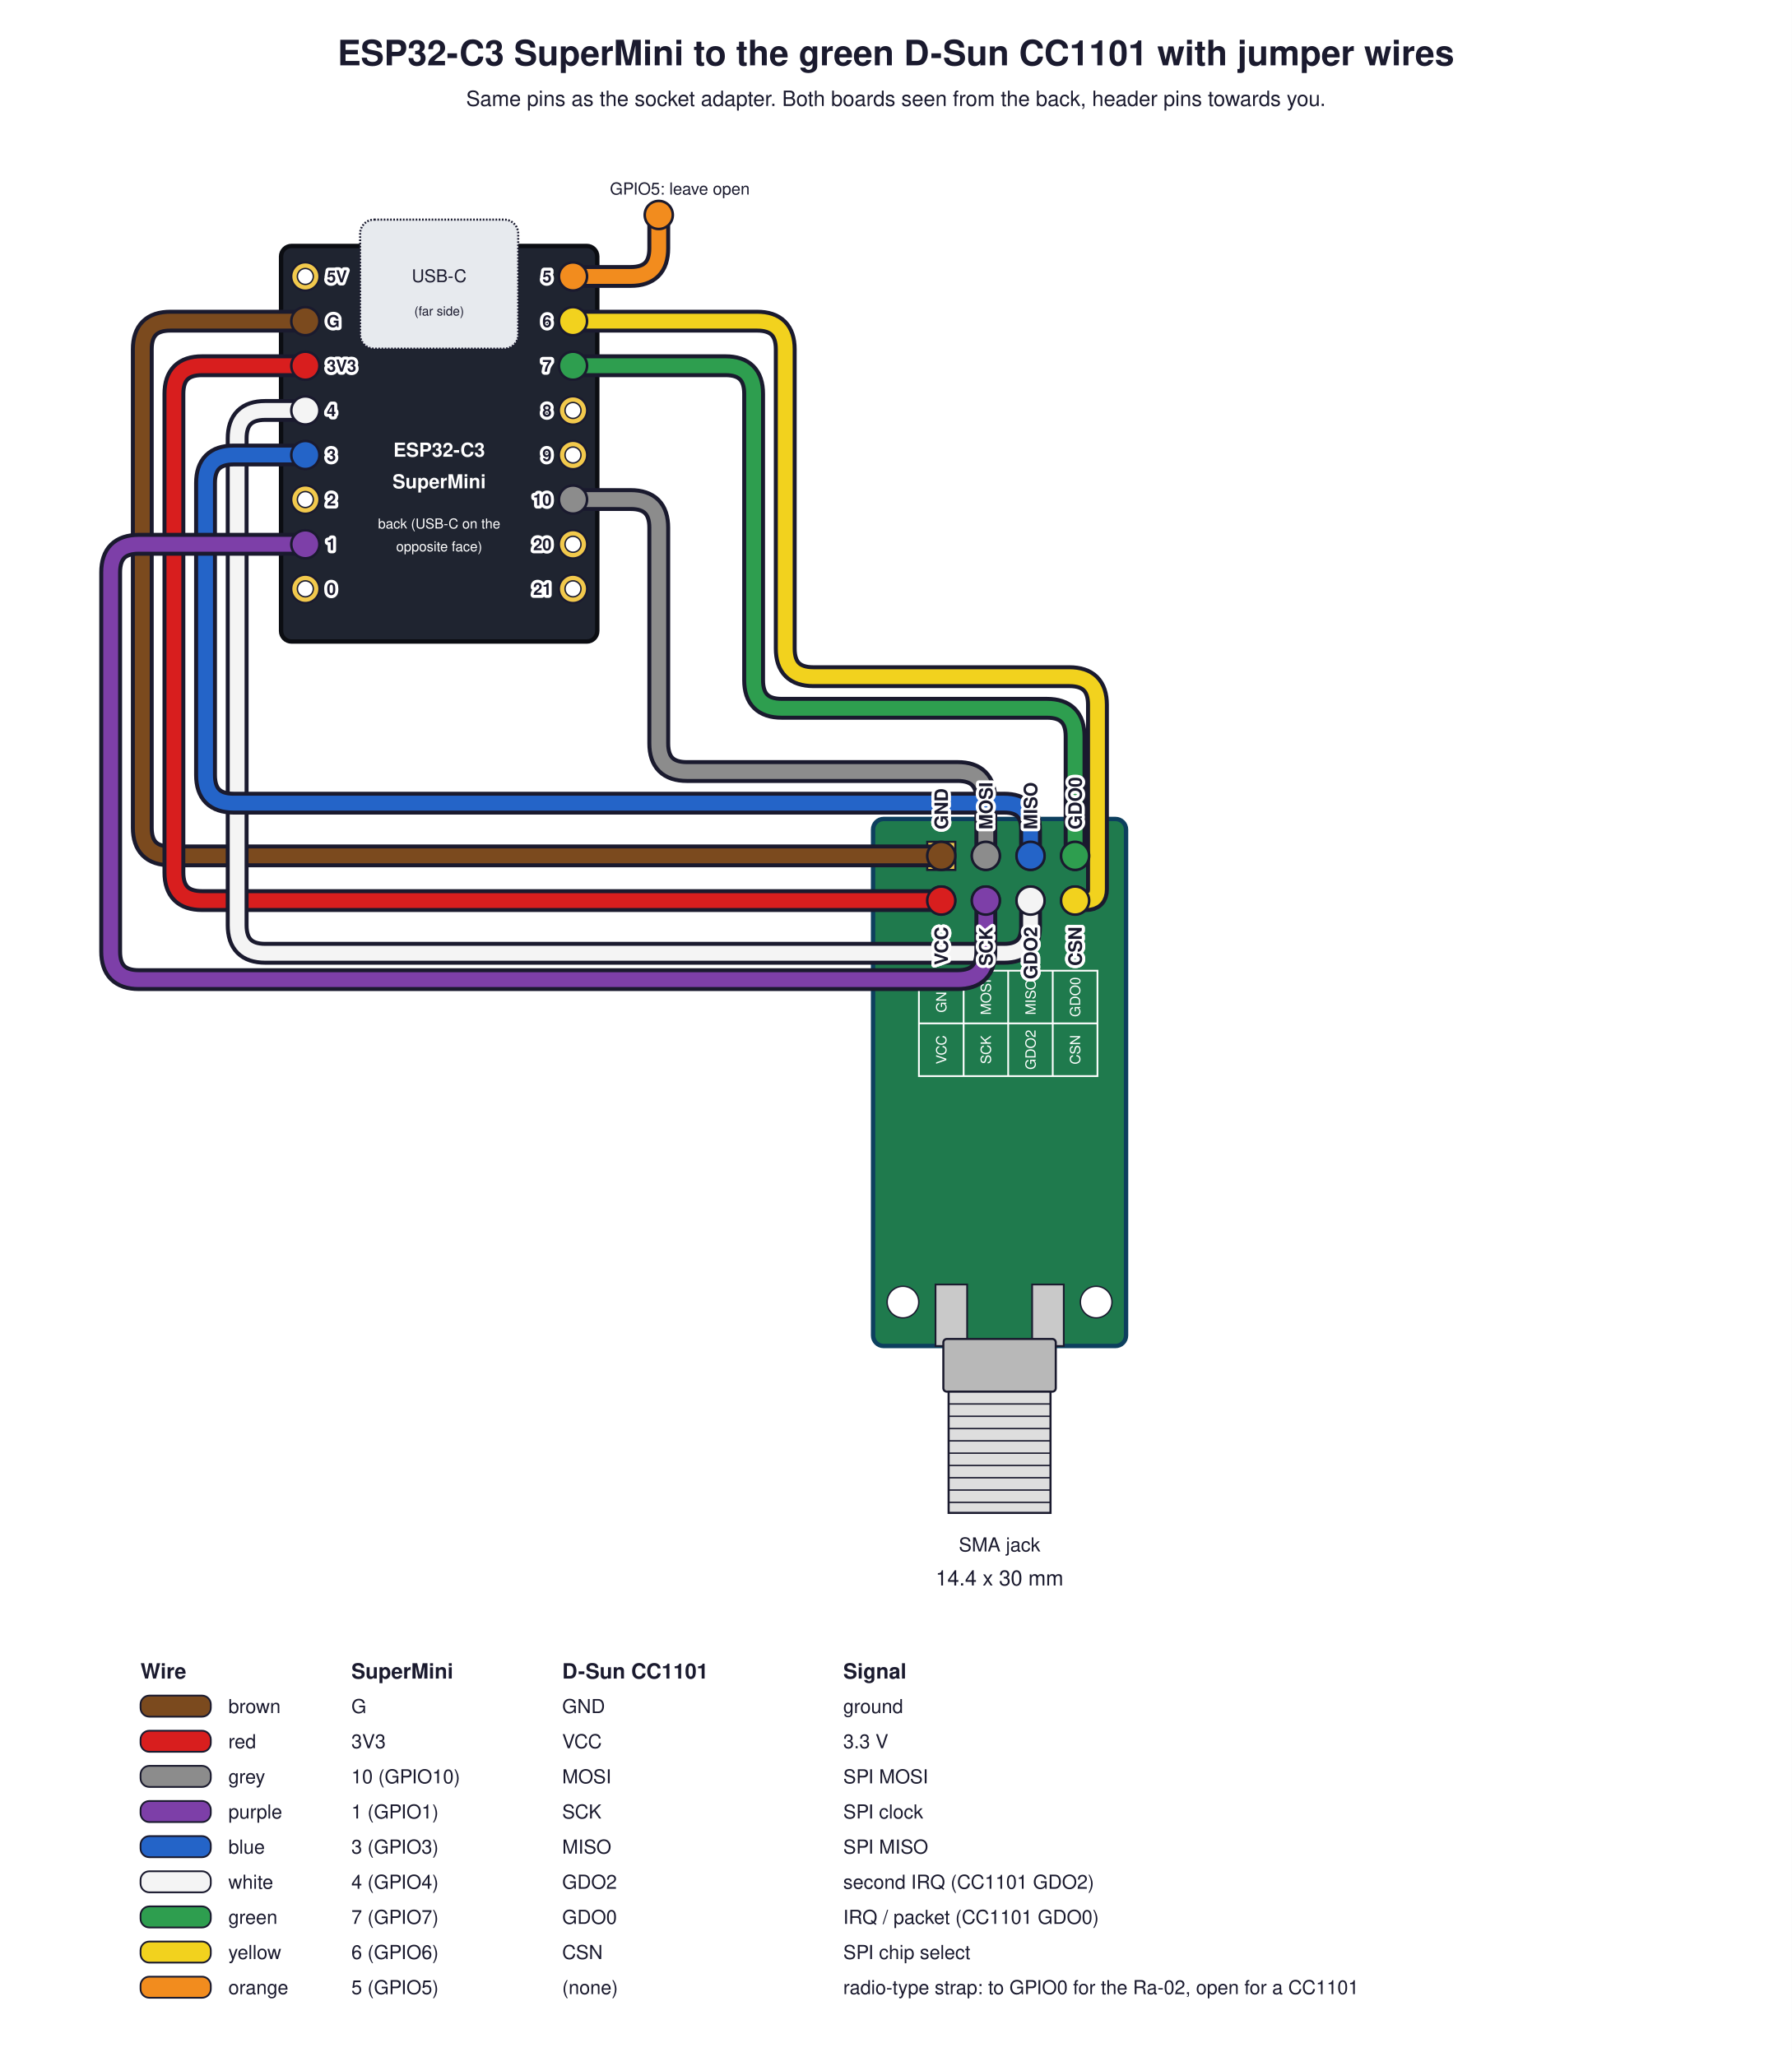
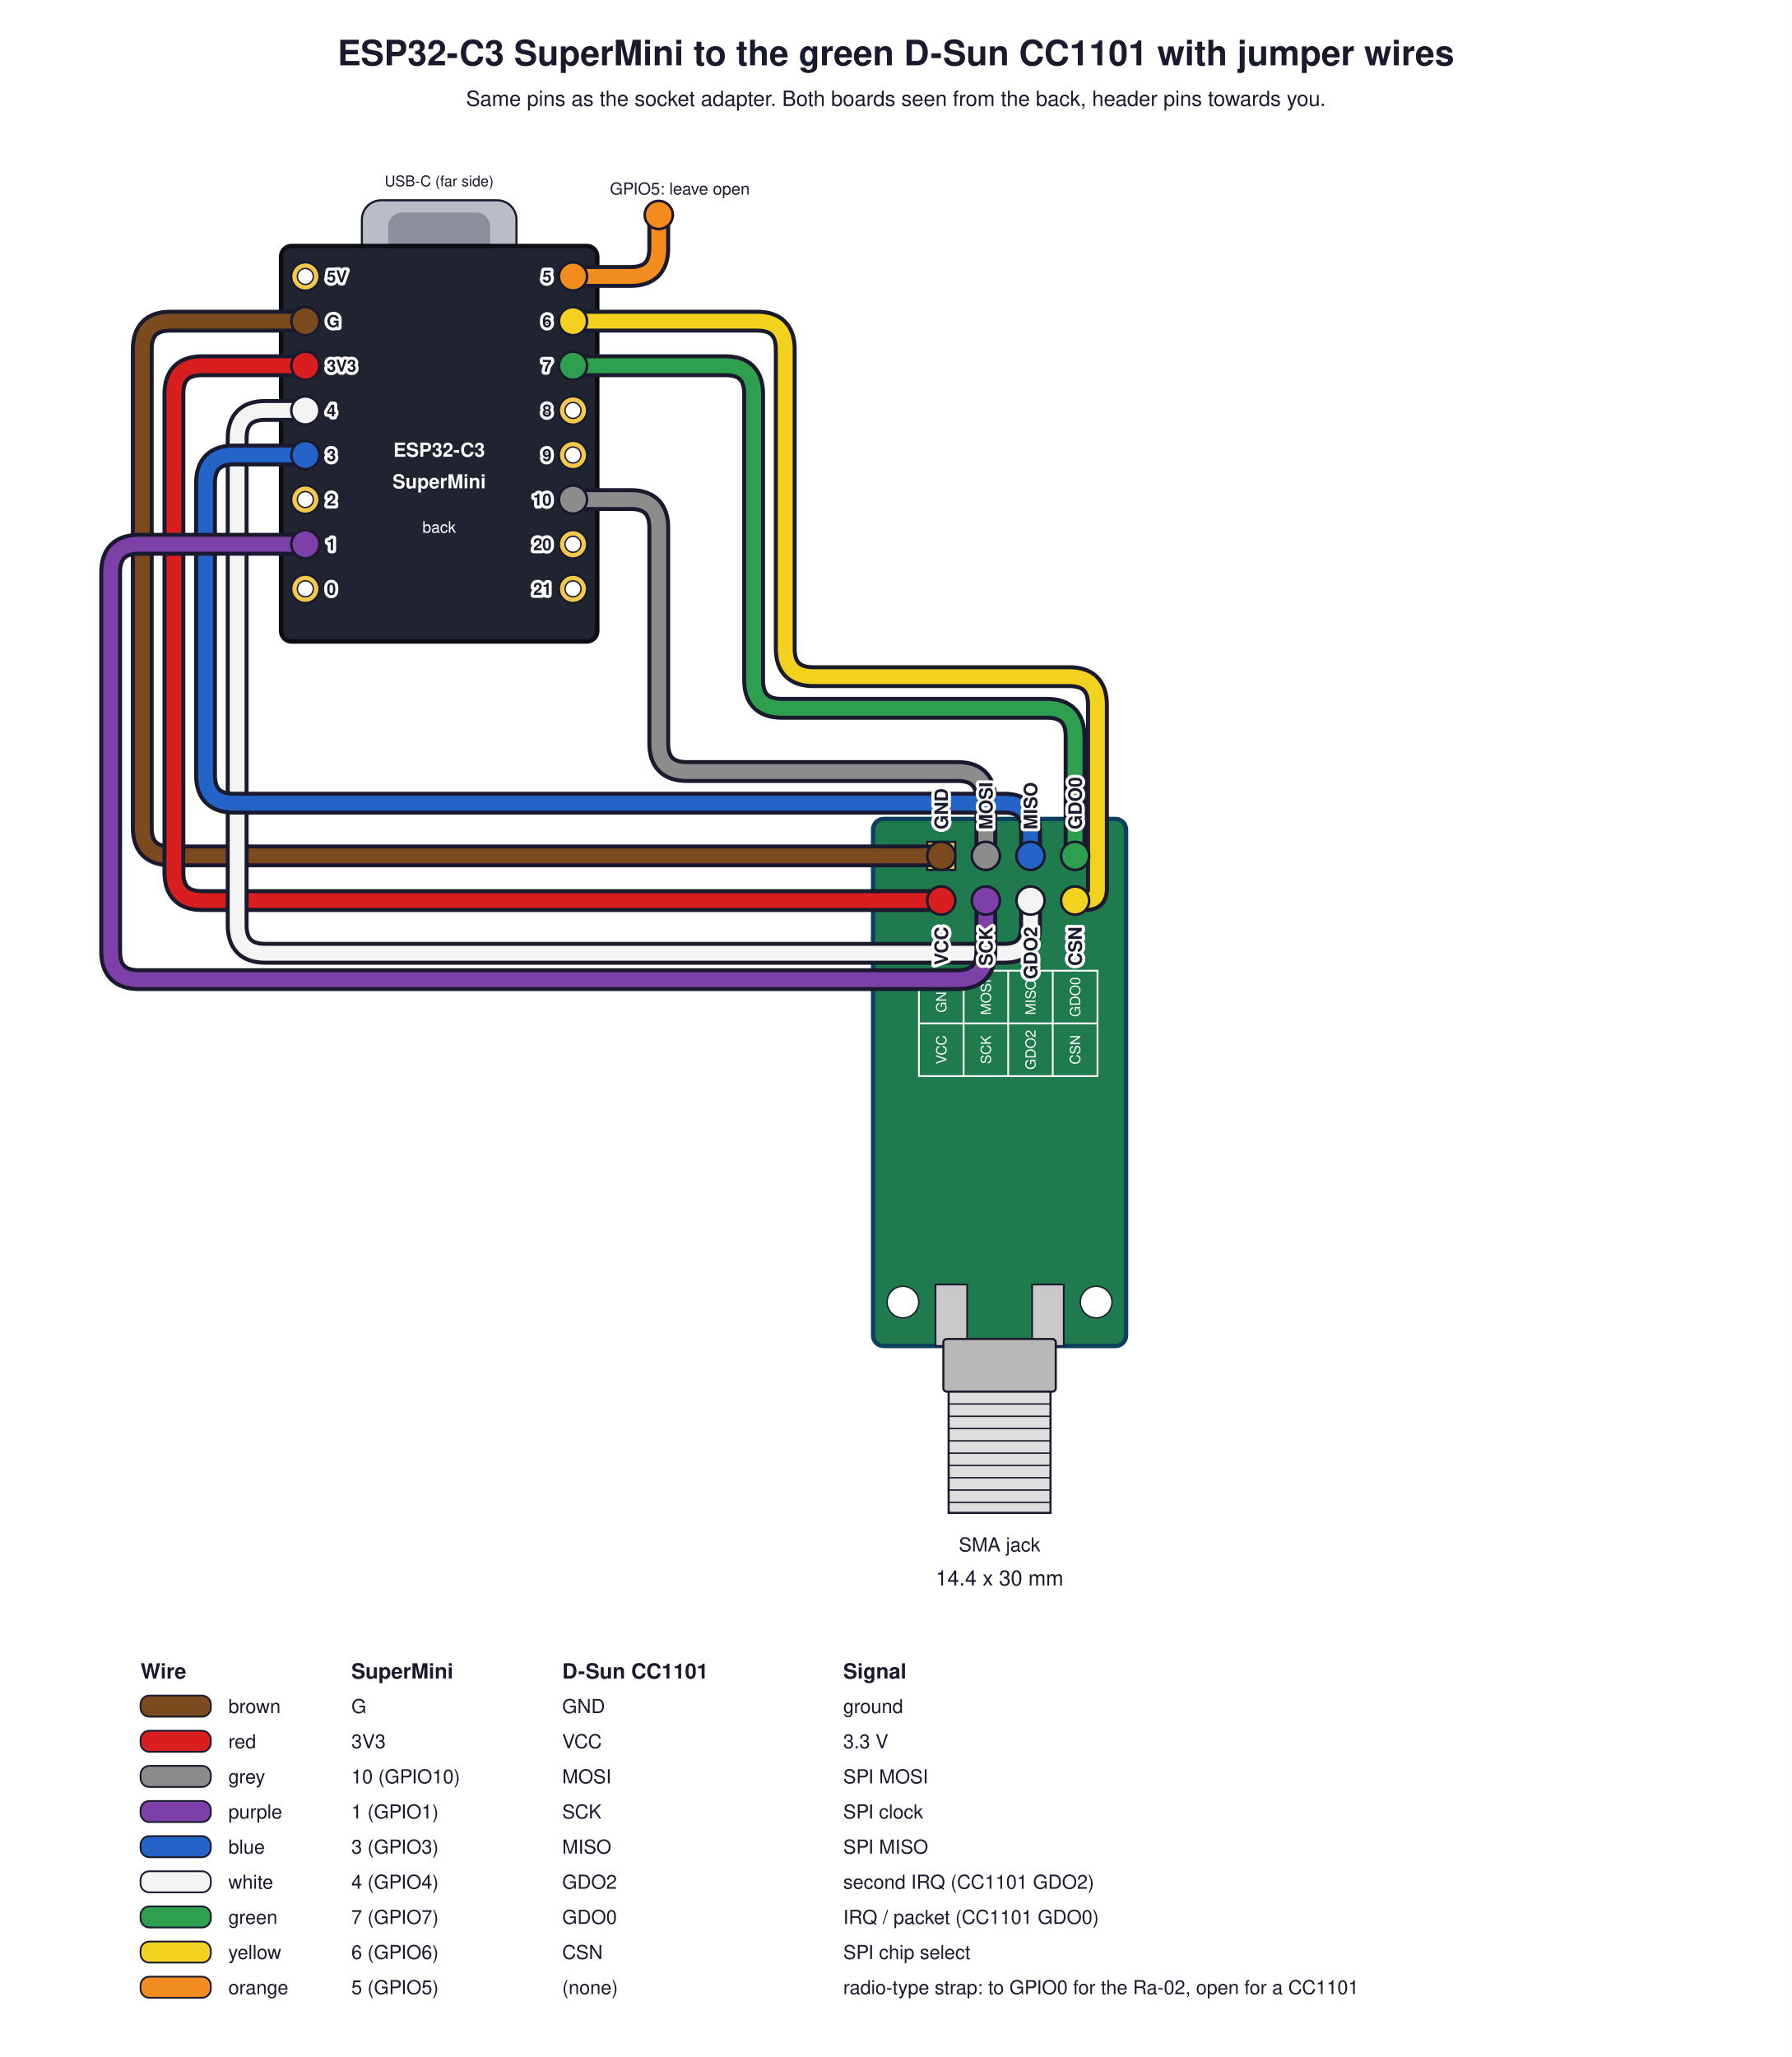
<svg xmlns="http://www.w3.org/2000/svg" width="1122" height="1288" viewBox="0 0 1122 1288">
  <rect width="100%" height="100%" fill="#ffffff" />
  <text x="561.0" y="33.0" font-size="22.0" font-family="Helvetica, Arial, sans-serif" font-weight="bold" fill="#1a1a2e" text-anchor="middle" dy="0.36em">ESP32-C3 SuperMini to the green D-Sun CC1101 with jumper wires</text>
  <text x="561.0" y="61.6" font-size="13.2" font-family="Helvetica, Arial, sans-serif" fill="#1a1a2e" text-anchor="middle" dy="0.36em">Same pins as the socket adapter. Both boards seen from the back, header pins towards you.</text>
  <g transform="translate(546.7 512.8)">
    <text x="79.2" y="0.0" font-size="0.0" font-family="Helvetica, Arial, sans-serif" font-weight="bold" fill="#1a1a2e" text-anchor="middle" />
    <rect x="0.0" y="0.0" width="158.4" height="330.0" rx="6.6" fill="#1f7a4d" stroke="#0d3f5e" stroke-width="2.75" />
    <text x="79.2" y="475.2" font-size="13.2" font-family="Helvetica, Arial, sans-serif" font-weight="normal" fill="#1a1a2e" text-anchor="middle" dy="0.36em">14.4 x 30 mm</text>
    <rect x="33.9" y="14.3" width="17.6" height="17.6" rx="0.0" fill="#f2c94c" stroke="#1a1a2e" stroke-width="1.32" />
    <circle cx="42.7" cy="23.1" r="5.0" fill="#ffffff" stroke="#1a1a2e" stroke-width="0.88" />
    <text x="42.7" y="23.1" font-size="8.2" font-family="Helvetica, Arial, sans-serif" font-weight="bold" fill="#1a1a2e" text-anchor="middle" dy="0.36em">1</text>
    <text x="42.7" y="6.6" font-size="11.6" font-family="Helvetica, Arial, sans-serif" font-weight="bold" fill="#1a1a2e" text-anchor="start" dy="0.36em" transform="rotate(-90 42.7 6.6)" stroke="#ffffff" stroke-width="3.8" paint-order="stroke" stroke-linejoin="round">GND</text>
    <circle cx="42.7" cy="51.0" r="8.8" fill="#f2c94c" stroke="#1a1a2e" stroke-width="1.32" />
    <circle cx="42.7" cy="51.0" r="5.0" fill="#ffffff" stroke="#1a1a2e" stroke-width="0.88" />
    <text x="42.7" y="51.0" font-size="8.2" font-family="Helvetica, Arial, sans-serif" font-weight="bold" fill="#1a1a2e" text-anchor="middle" dy="0.36em">2</text>
    <text x="42.7" y="67.5" font-size="11.6" font-family="Helvetica, Arial, sans-serif" font-weight="bold" fill="#1a1a2e" text-anchor="end" dy="0.36em" transform="rotate(-90 42.7 67.5)" stroke="#ffffff" stroke-width="3.8" paint-order="stroke" stroke-linejoin="round">VCC</text>
    <circle cx="70.6" cy="23.1" r="8.8" fill="#f2c94c" stroke="#1a1a2e" stroke-width="1.32" />
    <circle cx="70.6" cy="23.1" r="5.0" fill="#ffffff" stroke="#1a1a2e" stroke-width="0.88" />
    <text x="70.6" y="23.1" font-size="8.2" font-family="Helvetica, Arial, sans-serif" font-weight="bold" fill="#1a1a2e" text-anchor="middle" dy="0.36em">3</text>
    <text x="70.6" y="6.6" font-size="11.6" font-family="Helvetica, Arial, sans-serif" font-weight="bold" fill="#1a1a2e" text-anchor="start" dy="0.36em" transform="rotate(-90 70.6 6.6)" stroke="#ffffff" stroke-width="3.8" paint-order="stroke" stroke-linejoin="round">MOSI</text>
    <circle cx="70.6" cy="51.0" r="8.8" fill="#f2c94c" stroke="#1a1a2e" stroke-width="1.32" />
    <circle cx="70.6" cy="51.0" r="5.0" fill="#ffffff" stroke="#1a1a2e" stroke-width="0.88" />
    <text x="70.6" y="51.0" font-size="8.2" font-family="Helvetica, Arial, sans-serif" font-weight="bold" fill="#1a1a2e" text-anchor="middle" dy="0.36em">4</text>
    <text x="70.6" y="67.5" font-size="11.6" font-family="Helvetica, Arial, sans-serif" font-weight="bold" fill="#1a1a2e" text-anchor="end" dy="0.36em" transform="rotate(-90 70.6 67.5)" stroke="#ffffff" stroke-width="3.8" paint-order="stroke" stroke-linejoin="round">SCK</text>
    <circle cx="98.6" cy="23.1" r="8.8" fill="#f2c94c" stroke="#1a1a2e" stroke-width="1.32" />
    <circle cx="98.6" cy="23.1" r="5.0" fill="#ffffff" stroke="#1a1a2e" stroke-width="0.88" />
    <text x="98.6" y="23.1" font-size="8.2" font-family="Helvetica, Arial, sans-serif" font-weight="bold" fill="#1a1a2e" text-anchor="middle" dy="0.36em">5</text>
    <text x="98.6" y="6.6" font-size="11.6" font-family="Helvetica, Arial, sans-serif" font-weight="bold" fill="#1a1a2e" text-anchor="start" dy="0.36em" transform="rotate(-90 98.6 6.6)" stroke="#ffffff" stroke-width="3.8" paint-order="stroke" stroke-linejoin="round">MISO</text>
    <circle cx="98.6" cy="51.0" r="8.8" fill="#f2c94c" stroke="#1a1a2e" stroke-width="1.32" />
    <circle cx="98.6" cy="51.0" r="5.0" fill="#ffffff" stroke="#1a1a2e" stroke-width="0.88" />
    <text x="98.6" y="51.0" font-size="8.2" font-family="Helvetica, Arial, sans-serif" font-weight="bold" fill="#1a1a2e" text-anchor="middle" dy="0.36em">6</text>
    <text x="98.6" y="67.5" font-size="11.6" font-family="Helvetica, Arial, sans-serif" font-weight="bold" fill="#1a1a2e" text-anchor="end" dy="0.36em" transform="rotate(-90 98.6 67.5)" stroke="#ffffff" stroke-width="3.8" paint-order="stroke" stroke-linejoin="round">GDO2</text>
    <circle cx="126.5" cy="23.1" r="8.8" fill="#f2c94c" stroke="#1a1a2e" stroke-width="1.32" />
    <circle cx="126.5" cy="23.1" r="5.0" fill="#ffffff" stroke="#1a1a2e" stroke-width="0.88" />
    <text x="126.5" y="23.1" font-size="8.2" font-family="Helvetica, Arial, sans-serif" font-weight="bold" fill="#1a1a2e" text-anchor="middle" dy="0.36em">7</text>
    <text x="126.5" y="6.6" font-size="11.6" font-family="Helvetica, Arial, sans-serif" font-weight="bold" fill="#1a1a2e" text-anchor="start" dy="0.36em" transform="rotate(-90 126.5 6.6)" stroke="#ffffff" stroke-width="3.8" paint-order="stroke" stroke-linejoin="round">GDO0</text>
    <circle cx="126.5" cy="51.0" r="8.8" fill="#f2c94c" stroke="#1a1a2e" stroke-width="1.32" />
    <circle cx="126.5" cy="51.0" r="5.0" fill="#ffffff" stroke="#1a1a2e" stroke-width="0.88" />
    <text x="126.5" y="51.0" font-size="8.2" font-family="Helvetica, Arial, sans-serif" font-weight="bold" fill="#1a1a2e" text-anchor="middle" dy="0.36em">8</text>
    <text x="126.5" y="67.5" font-size="11.6" font-family="Helvetica, Arial, sans-serif" font-weight="bold" fill="#1a1a2e" text-anchor="end" dy="0.36em" transform="rotate(-90 126.5 67.5)" stroke="#ffffff" stroke-width="3.8" paint-order="stroke" stroke-linejoin="round">CSN</text>
    <circle cx="139.7" cy="302.5" r="9.9" fill="#ffffff" stroke="#1a1a2e" stroke-width="0.88" />
    <circle cx="18.7" cy="302.5" r="9.9" fill="#ffffff" stroke="#1a1a2e" stroke-width="0.88" />
    <rect x="28.7" y="95.0" width="111.8" height="66.0" rx="0.0" fill="none" stroke="#ffffff" stroke-width="1.10" />
    <line x1="140.5" y1="128.0" x2="28.7" y2="128.0" stroke="#ffffff" stroke-width="1.10" />
    <line x1="56.7" y1="95.0" x2="56.7" y2="161.0" stroke="#ffffff" stroke-width="1.10" />
    <line x1="84.6" y1="95.0" x2="84.6" y2="161.0" stroke="#ffffff" stroke-width="1.10" />
    <line x1="112.5" y1="95.0" x2="112.5" y2="161.0" stroke="#ffffff" stroke-width="1.10" />
    <text x="42.7" y="111.5" font-size="8.8" font-family="Helvetica, Arial, sans-serif" font-weight="normal" fill="#ffffff" text-anchor="middle" dy="0.36em" transform="rotate(-90 42.7 111.5)">GND</text>
    <text x="42.7" y="144.5" font-size="8.8" font-family="Helvetica, Arial, sans-serif" font-weight="normal" fill="#ffffff" text-anchor="middle" dy="0.36em" transform="rotate(-90 42.7 144.5)">VCC</text>
    <text x="70.6" y="111.5" font-size="8.8" font-family="Helvetica, Arial, sans-serif" font-weight="normal" fill="#ffffff" text-anchor="middle" dy="0.36em" transform="rotate(-90 70.6 111.5)">MOSI</text>
    <text x="70.6" y="144.5" font-size="8.8" font-family="Helvetica, Arial, sans-serif" font-weight="normal" fill="#ffffff" text-anchor="middle" dy="0.36em" transform="rotate(-90 70.6 144.5)">SCK</text>
    <text x="98.6" y="111.5" font-size="8.8" font-family="Helvetica, Arial, sans-serif" font-weight="normal" fill="#ffffff" text-anchor="middle" dy="0.36em" transform="rotate(-90 98.6 111.5)">MISO</text>
    <text x="98.6" y="144.5" font-size="8.8" font-family="Helvetica, Arial, sans-serif" font-weight="normal" fill="#ffffff" text-anchor="middle" dy="0.36em" transform="rotate(-90 98.6 144.5)">GDO2</text>
    <text x="126.5" y="111.5" font-size="8.8" font-family="Helvetica, Arial, sans-serif" font-weight="normal" fill="#ffffff" text-anchor="middle" dy="0.36em" transform="rotate(-90 126.5 111.5)">GDO0</text>
    <text x="126.5" y="144.5" font-size="8.8" font-family="Helvetica, Arial, sans-serif" font-weight="normal" fill="#ffffff" text-anchor="middle" dy="0.36em" transform="rotate(-90 126.5 144.5)">CSN</text>
    <rect x="99.6" y="291.5" width="19.8" height="38.5" rx="0.0" fill="#c9c9c9" stroke="#1a1a2e" stroke-width="1.10" />
    <rect x="39.1" y="291.5" width="19.8" height="38.5" rx="0.0" fill="#c9c9c9" stroke="#1a1a2e" stroke-width="1.10" />
    <rect x="44.0" y="325.6" width="70.4" height="33.0" rx="2.2" fill="#b8b8b8" stroke="#1a1a2e" stroke-width="1.32" />
    <rect x="47.3" y="358.6" width="63.8" height="75.9" rx="0.0" fill="#dedede" stroke="#1a1a2e" stroke-width="1.32" />
    <line x1="111.1" y1="366.3" x2="47.3" y2="366.3" stroke="#1a1a2e" stroke-width="0.88" />
    <line x1="111.1" y1="374.0" x2="47.3" y2="374.0" stroke="#1a1a2e" stroke-width="0.88" />
    <line x1="111.1" y1="381.7" x2="47.3" y2="381.7" stroke="#1a1a2e" stroke-width="0.88" />
    <line x1="111.1" y1="389.4" x2="47.3" y2="389.4" stroke="#1a1a2e" stroke-width="0.88" />
    <line x1="111.1" y1="397.1" x2="47.3" y2="397.1" stroke="#1a1a2e" stroke-width="0.88" />
    <line x1="111.1" y1="404.8" x2="47.3" y2="404.8" stroke="#1a1a2e" stroke-width="0.88" />
    <line x1="111.1" y1="412.5" x2="47.3" y2="412.5" stroke="#1a1a2e" stroke-width="0.88" />
    <line x1="111.1" y1="420.2" x2="47.3" y2="420.2" stroke="#1a1a2e" stroke-width="0.88" />
    <line x1="111.1" y1="427.9" x2="47.3" y2="427.9" stroke="#1a1a2e" stroke-width="0.88" />
    <text x="79.2" y="454.3" font-size="12.1" font-family="Helvetica, Arial, sans-serif" font-weight="normal" fill="#1a1a2e" text-anchor="middle" dy="0.36em">SMA jack</text>
  </g>
  <g transform="translate(176.0 154.0)">
    <text x="99.0" y="0.0" font-size="0.0" font-family="Helvetica, Arial, sans-serif" font-weight="bold" fill="#1a1a2e" text-anchor="middle" />
+     <rect x="50.6" y="-28.6" width="96.8" height="57.2" rx="12.1" fill="#b9bdc5" stroke="#1a1a2e" stroke-width="1.32" />
+     <rect x="67.1" y="-20.9" width="63.8" height="49.5" rx="8.8" fill="#8b909a" stroke="none" stroke-width="0.00" />
    <rect x="0.0" y="0.0" width="198.0" height="247.7" rx="6.6" fill="#1f2430" stroke="#0b0d12" stroke-width="2.75" />
-     <rect x="49.5" y="-16.5" width="99.0" height="80.8" rx="8.8" fill="#e7eaee" stroke="#1a1a2e" stroke-width="1.32" stroke-dasharray="1 1" />
-     <text x="99.0" y="18.7" font-size="11.0" font-family="Helvetica, Arial, sans-serif" font-weight="normal" fill="#1a1a2e" text-anchor="middle" dy="0.36em">USB-C</text>
-     <text x="99.0" y="40.7" font-size="7.9" font-family="Helvetica, Arial, sans-serif" font-weight="normal" fill="#1a1a2e" text-anchor="middle" dy="0.36em">(far side)</text>
+     <text x="99.0" y="-40.7" font-size="9.3" font-family="Helvetica, Arial, sans-serif" font-weight="normal" fill="#1a1a2e" text-anchor="middle" dy="0.36em">USB-C (far side)</text>
    <text x="99.0" y="127.6" font-size="12.1" font-family="Helvetica, Arial, sans-serif" font-weight="bold" fill="#ffffff" text-anchor="middle" dy="0.36em">ESP32-C3</text>
    <text x="99.0" y="147.4" font-size="12.1" font-family="Helvetica, Arial, sans-serif" font-weight="bold" fill="#ffffff" text-anchor="middle" dy="0.36em">SuperMini</text>
-     <text x="99.0" y="173.8" font-size="8.6" font-family="Helvetica, Arial, sans-serif" font-weight="normal" fill="#ffffff" text-anchor="middle" dy="0.36em">back (USB-C on the</text>
-     <text x="99.0" y="188.1" font-size="8.6" font-family="Helvetica, Arial, sans-serif" font-weight="normal" fill="#ffffff" text-anchor="middle" dy="0.36em">opposite face)</text>
+     <text x="99.0" y="176.0" font-size="9.9" font-family="Helvetica, Arial, sans-serif" font-weight="normal" fill="#ffffff" text-anchor="middle" dy="0.36em">back</text>
    <circle cx="182.8" cy="19.1" r="8.8" fill="#f2c94c" stroke="#1a1a2e" stroke-width="1.32" />
    <circle cx="182.8" cy="19.1" r="5.0" fill="#ffffff" stroke="#1a1a2e" stroke-width="0.88" />
    <text x="169.4" y="19.1" font-size="10.4" font-family="Helvetica, Arial, sans-serif" font-weight="bold" fill="#ffffff" text-anchor="end" dy="0.36em">5</text>
    <circle cx="15.2" cy="19.1" r="8.8" fill="#f2c94c" stroke="#1a1a2e" stroke-width="1.32" />
    <circle cx="15.2" cy="19.1" r="5.0" fill="#ffffff" stroke="#1a1a2e" stroke-width="0.88" />
    <text x="28.6" y="19.1" font-size="10.4" font-family="Helvetica, Arial, sans-serif" font-weight="bold" fill="#ffffff" text-anchor="start" dy="0.36em">5V</text>
    <circle cx="182.8" cy="47.1" r="8.8" fill="#f2c94c" stroke="#1a1a2e" stroke-width="1.32" />
    <circle cx="182.8" cy="47.1" r="5.0" fill="#ffffff" stroke="#1a1a2e" stroke-width="0.88" />
    <text x="169.4" y="47.1" font-size="10.4" font-family="Helvetica, Arial, sans-serif" font-weight="bold" fill="#ffffff" text-anchor="end" dy="0.36em">6</text>
    <circle cx="15.2" cy="47.1" r="8.8" fill="#f2c94c" stroke="#1a1a2e" stroke-width="1.32" />
    <circle cx="15.2" cy="47.1" r="5.0" fill="#ffffff" stroke="#1a1a2e" stroke-width="0.88" />
    <text x="28.6" y="47.1" font-size="10.4" font-family="Helvetica, Arial, sans-serif" font-weight="bold" fill="#ffffff" text-anchor="start" dy="0.36em">G</text>
    <circle cx="182.8" cy="75.0" r="8.8" fill="#f2c94c" stroke="#1a1a2e" stroke-width="1.32" />
    <circle cx="182.8" cy="75.0" r="5.0" fill="#ffffff" stroke="#1a1a2e" stroke-width="0.88" />
    <text x="169.4" y="75.0" font-size="10.4" font-family="Helvetica, Arial, sans-serif" font-weight="bold" fill="#ffffff" text-anchor="end" dy="0.36em">7</text>
    <circle cx="15.2" cy="75.0" r="8.8" fill="#f2c94c" stroke="#1a1a2e" stroke-width="1.32" />
    <circle cx="15.2" cy="75.0" r="5.0" fill="#ffffff" stroke="#1a1a2e" stroke-width="0.88" />
    <text x="28.6" y="75.0" font-size="10.4" font-family="Helvetica, Arial, sans-serif" font-weight="bold" fill="#ffffff" text-anchor="start" dy="0.36em">3V3</text>
    <circle cx="182.8" cy="103.0" r="8.8" fill="#f2c94c" stroke="#1a1a2e" stroke-width="1.32" />
    <circle cx="182.8" cy="103.0" r="5.0" fill="#ffffff" stroke="#1a1a2e" stroke-width="0.88" />
    <text x="169.4" y="103.0" font-size="10.4" font-family="Helvetica, Arial, sans-serif" font-weight="bold" fill="#ffffff" text-anchor="end" dy="0.36em">8</text>
    <circle cx="15.2" cy="103.0" r="8.8" fill="#f2c94c" stroke="#1a1a2e" stroke-width="1.32" />
    <circle cx="15.2" cy="103.0" r="5.0" fill="#ffffff" stroke="#1a1a2e" stroke-width="0.88" />
    <text x="28.6" y="103.0" font-size="10.4" font-family="Helvetica, Arial, sans-serif" font-weight="bold" fill="#ffffff" text-anchor="start" dy="0.36em">4</text>
    <circle cx="182.8" cy="130.9" r="8.8" fill="#f2c94c" stroke="#1a1a2e" stroke-width="1.32" />
    <circle cx="182.8" cy="130.9" r="5.0" fill="#ffffff" stroke="#1a1a2e" stroke-width="0.88" />
    <text x="169.4" y="130.9" font-size="10.4" font-family="Helvetica, Arial, sans-serif" font-weight="bold" fill="#ffffff" text-anchor="end" dy="0.36em">9</text>
    <circle cx="15.2" cy="130.9" r="8.8" fill="#f2c94c" stroke="#1a1a2e" stroke-width="1.32" />
    <circle cx="15.2" cy="130.9" r="5.0" fill="#ffffff" stroke="#1a1a2e" stroke-width="0.88" />
    <text x="28.6" y="130.9" font-size="10.4" font-family="Helvetica, Arial, sans-serif" font-weight="bold" fill="#ffffff" text-anchor="start" dy="0.36em">3</text>
    <circle cx="182.8" cy="158.8" r="8.8" fill="#f2c94c" stroke="#1a1a2e" stroke-width="1.32" />
    <circle cx="182.8" cy="158.8" r="5.0" fill="#ffffff" stroke="#1a1a2e" stroke-width="0.88" />
    <text x="169.4" y="158.8" font-size="10.4" font-family="Helvetica, Arial, sans-serif" font-weight="bold" fill="#ffffff" text-anchor="end" dy="0.36em">10</text>
    <circle cx="15.2" cy="158.8" r="8.8" fill="#f2c94c" stroke="#1a1a2e" stroke-width="1.32" />
    <circle cx="15.2" cy="158.8" r="5.0" fill="#ffffff" stroke="#1a1a2e" stroke-width="0.88" />
    <text x="28.6" y="158.8" font-size="10.4" font-family="Helvetica, Arial, sans-serif" font-weight="bold" fill="#ffffff" text-anchor="start" dy="0.36em">2</text>
    <circle cx="182.8" cy="186.8" r="8.8" fill="#f2c94c" stroke="#1a1a2e" stroke-width="1.32" />
    <circle cx="182.8" cy="186.8" r="5.0" fill="#ffffff" stroke="#1a1a2e" stroke-width="0.88" />
    <text x="169.4" y="186.8" font-size="10.4" font-family="Helvetica, Arial, sans-serif" font-weight="bold" fill="#ffffff" text-anchor="end" dy="0.36em">20</text>
    <circle cx="15.2" cy="186.8" r="8.8" fill="#f2c94c" stroke="#1a1a2e" stroke-width="1.32" />
    <circle cx="15.2" cy="186.8" r="5.0" fill="#ffffff" stroke="#1a1a2e" stroke-width="0.88" />
    <text x="28.6" y="186.8" font-size="10.4" font-family="Helvetica, Arial, sans-serif" font-weight="bold" fill="#ffffff" text-anchor="start" dy="0.36em">1</text>
    <circle cx="182.8" cy="214.7" r="8.8" fill="#f2c94c" stroke="#1a1a2e" stroke-width="1.32" />
    <circle cx="182.8" cy="214.7" r="5.0" fill="#ffffff" stroke="#1a1a2e" stroke-width="0.88" />
    <text x="169.4" y="214.7" font-size="10.4" font-family="Helvetica, Arial, sans-serif" font-weight="bold" fill="#ffffff" text-anchor="end" dy="0.36em">21</text>
    <circle cx="15.2" cy="214.7" r="8.8" fill="#f2c94c" stroke="#1a1a2e" stroke-width="1.32" />
    <circle cx="15.2" cy="214.7" r="5.0" fill="#ffffff" stroke="#1a1a2e" stroke-width="0.88" />
    <text x="28.6" y="214.7" font-size="10.4" font-family="Helvetica, Arial, sans-serif" font-weight="bold" fill="#ffffff" text-anchor="start" dy="0.36em">0</text>
  </g>
  <path d="M 358.8 201.1 L 474.1 201.1 Q 491.7 201.1 491.7 218.7 L 491.7 406.1 Q 491.7 423.7 509.3 423.7 L 669.6 423.7 Q 687.2 423.7 687.2 441.3 L 687.2 556.9 Q 687.2 563.9 680.2 563.9 L 673.2 563.9" fill="none" stroke="#1a1a2e" stroke-width="14.3" stroke-linecap="round" />
  <path d="M 358.8 201.1 L 474.1 201.1 Q 491.7 201.1 491.7 218.7 L 491.7 406.1 Q 491.7 423.7 509.3 423.7 L 669.6 423.7 Q 687.2 423.7 687.2 441.3 L 687.2 556.9 Q 687.2 563.9 680.2 563.9 L 673.2 563.9" fill="none" stroke="#f2d21e" stroke-width="9.3" stroke-linecap="round" />
  <circle cx="358.8" cy="201.1" r="8.8" fill="#f2d21e" stroke="#1a1a2e" stroke-width="1.6" />
  <circle cx="673.2" cy="563.9" r="8.8" fill="#f2d21e" stroke="#1a1a2e" stroke-width="1.6" />
  <path d="M 358.8 229.0 L 454.3 229.0 Q 471.9 229.0 471.9 246.6 L 471.9 425.9 Q 471.9 443.5 489.5 443.5 L 655.6 443.5 Q 673.2 443.5 673.2 461.1 L 673.2 535.9" fill="none" stroke="#1a1a2e" stroke-width="14.3" stroke-linecap="round" />
  <path d="M 358.8 229.0 L 454.3 229.0 Q 471.9 229.0 471.9 246.6 L 471.9 425.9 Q 471.9 443.5 489.5 443.5 L 655.6 443.5 Q 673.2 443.5 673.2 461.1 L 673.2 535.9" fill="none" stroke="#2e9e4f" stroke-width="9.3" stroke-linecap="round" />
  <circle cx="358.8" cy="229.0" r="8.8" fill="#2e9e4f" stroke="#1a1a2e" stroke-width="1.6" />
  <circle cx="673.2" cy="535.9" r="8.8" fill="#2e9e4f" stroke="#1a1a2e" stroke-width="1.6" />
  <path d="M 358.8 312.8 L 394.9 312.8 Q 412.5 312.8 412.5 330.4 L 412.5 465.5 Q 412.5 483.1 430.1 483.1 L 599.7 483.1 Q 617.3 483.1 617.3 500.7 L 617.3 535.9" fill="none" stroke="#1a1a2e" stroke-width="14.3" stroke-linecap="round" />
  <path d="M 358.8 312.8 L 394.9 312.8 Q 412.5 312.8 412.5 330.4 L 412.5 465.5 Q 412.5 483.1 430.1 483.1 L 599.7 483.1 Q 617.3 483.1 617.3 500.7 L 617.3 535.9" fill="none" stroke="#8c8c8c" stroke-width="9.3" stroke-linecap="round" />
  <circle cx="358.8" cy="312.8" r="8.8" fill="#8c8c8c" stroke="#1a1a2e" stroke-width="1.6" />
  <circle cx="617.3" cy="535.9" r="8.8" fill="#8c8c8c" stroke="#1a1a2e" stroke-width="1.6" />
  <path d="M 191.2 201.1 L 106.7 201.1 Q 89.1 201.1 89.1 218.7 L 89.1 518.3 Q 89.1 535.9 106.7 535.9 L 589.4 535.9" fill="none" stroke="#1a1a2e" stroke-width="14.3" stroke-linecap="round" />
  <path d="M 191.2 201.1 L 106.7 201.1 Q 89.1 201.1 89.1 218.7 L 89.1 518.3 Q 89.1 535.9 106.7 535.9 L 589.4 535.9" fill="none" stroke="#7b4a1e" stroke-width="9.3" stroke-linecap="round" />
  <circle cx="191.2" cy="201.1" r="8.8" fill="#7b4a1e" stroke="#1a1a2e" stroke-width="1.6" />
  <circle cx="589.4" cy="535.9" r="8.8" fill="#7b4a1e" stroke="#1a1a2e" stroke-width="1.6" />
  <path d="M 191.2 229.0 L 126.5 229.0 Q 108.9 229.0 108.9 246.6 L 108.9 546.3 Q 108.9 563.9 126.5 563.9 L 589.4 563.9" fill="none" stroke="#1a1a2e" stroke-width="14.3" stroke-linecap="round" />
  <path d="M 191.2 229.0 L 126.5 229.0 Q 108.9 229.0 108.9 246.6 L 108.9 546.3 Q 108.9 563.9 126.5 563.9 L 589.4 563.9" fill="none" stroke="#d81e1e" stroke-width="9.3" stroke-linecap="round" />
  <circle cx="191.2" cy="229.0" r="8.8" fill="#d81e1e" stroke="#1a1a2e" stroke-width="1.6" />
  <circle cx="589.4" cy="563.9" r="8.8" fill="#d81e1e" stroke="#1a1a2e" stroke-width="1.6" />
  <path d="M 191.2 257.0 L 166.1 257.0 Q 148.5 257.0 148.5 274.6 L 148.5 579.3 Q 148.5 596.9 166.1 596.9 L 628.8 596.9 Q 645.3 596.9 645.3 580.4 L 645.3 563.9" fill="none" stroke="#1a1a2e" stroke-width="14.3" stroke-linecap="round" />
  <path d="M 191.2 257.0 L 166.1 257.0 Q 148.5 257.0 148.5 274.6 L 148.5 579.3 Q 148.5 596.9 166.1 596.9 L 628.8 596.9 Q 645.3 596.9 645.3 580.4 L 645.3 563.9" fill="none" stroke="#f4f4f4" stroke-width="9.3" stroke-linecap="round" />
  <circle cx="191.2" cy="257.0" r="8.8" fill="#f4f4f4" stroke="#1a1a2e" stroke-width="1.6" />
  <circle cx="645.3" cy="563.9" r="8.8" fill="#f4f4f4" stroke="#1a1a2e" stroke-width="1.6" />
  <path d="M 191.2 284.9 L 146.3 284.9 Q 128.7 284.9 128.7 302.5 L 128.7 485.3 Q 128.7 502.9 146.3 502.9 L 628.8 502.9 Q 645.3 502.9 645.3 519.4 L 645.3 535.9" fill="none" stroke="#1a1a2e" stroke-width="14.3" stroke-linecap="round" />
  <path d="M 191.2 284.9 L 146.3 284.9 Q 128.7 284.9 128.7 302.5 L 128.7 485.3 Q 128.7 502.9 146.3 502.9 L 628.8 502.9 Q 645.3 502.9 645.3 519.4 L 645.3 535.9" fill="none" stroke="#2464c8" stroke-width="9.3" stroke-linecap="round" />
  <circle cx="191.2" cy="284.9" r="8.8" fill="#2464c8" stroke="#1a1a2e" stroke-width="1.6" />
  <circle cx="645.3" cy="535.9" r="8.8" fill="#2464c8" stroke="#1a1a2e" stroke-width="1.6" />
  <path d="M 191.2 340.8 L 86.9 340.8 Q 69.3 340.8 69.3 358.4 L 69.3 595.8 Q 69.3 613.4 86.9 613.4 L 599.7 613.4 Q 617.3 613.4 617.3 595.8 L 617.3 563.9" fill="none" stroke="#1a1a2e" stroke-width="14.3" stroke-linecap="round" />
  <path d="M 191.2 340.8 L 86.9 340.8 Q 69.3 340.8 69.3 358.4 L 69.3 595.8 Q 69.3 613.4 86.9 613.4 L 599.7 613.4 Q 617.3 613.4 617.3 595.8 L 617.3 563.9" fill="none" stroke="#7d3fa8" stroke-width="9.3" stroke-linecap="round" />
  <circle cx="191.2" cy="340.8" r="8.8" fill="#7d3fa8" stroke="#1a1a2e" stroke-width="1.6" />
  <circle cx="617.3" cy="563.9" r="8.8" fill="#7d3fa8" stroke="#1a1a2e" stroke-width="1.6" />
  <path d="M 358.8 173.1 L 394.9 173.1 Q 412.5 173.1 412.5 155.5 L 412.5 134.6" fill="none" stroke="#1a1a2e" stroke-width="14.3" stroke-linecap="round" />
  <path d="M 358.8 173.1 L 394.9 173.1 Q 412.5 173.1 412.5 155.5 L 412.5 134.6" fill="none" stroke="#f28c1e" stroke-width="9.3" stroke-linecap="round" />
  <circle cx="358.8" cy="173.1" r="8.8" fill="#f28c1e" stroke="#1a1a2e" stroke-width="1.6" />
  <circle cx="412.5" cy="134.6" r="8.8" fill="#f28c1e" stroke="#1a1a2e" stroke-width="1.6" />
  <text x="425.7" y="118.1" font-size="10.4" font-family="Helvetica, Arial, sans-serif" fill="#1a1a2e" text-anchor="middle" dy="0.36em">GPIO5: leave open</text>
  <g transform="translate(546.7 512.8)">
    <text x="79.2" y="0.0" font-size="0.0" font-family="Helvetica, Arial, sans-serif" font-weight="bold" fill="#1a1a2e" text-anchor="middle" />
    <text x="42.7" y="6.6" font-size="11.6" font-family="Helvetica, Arial, sans-serif" font-weight="bold" fill="#1a1a2e" text-anchor="start" dy="0.36em" transform="rotate(-90 42.7 6.6)" stroke="#ffffff" stroke-width="3.8" paint-order="stroke" stroke-linejoin="round">GND</text>
    <text x="42.7" y="67.5" font-size="11.6" font-family="Helvetica, Arial, sans-serif" font-weight="bold" fill="#1a1a2e" text-anchor="end" dy="0.36em" transform="rotate(-90 42.7 67.5)" stroke="#ffffff" stroke-width="3.8" paint-order="stroke" stroke-linejoin="round">VCC</text>
    <text x="70.6" y="6.6" font-size="11.6" font-family="Helvetica, Arial, sans-serif" font-weight="bold" fill="#1a1a2e" text-anchor="start" dy="0.36em" transform="rotate(-90 70.6 6.6)" stroke="#ffffff" stroke-width="3.8" paint-order="stroke" stroke-linejoin="round">MOSI</text>
    <text x="70.6" y="67.5" font-size="11.6" font-family="Helvetica, Arial, sans-serif" font-weight="bold" fill="#1a1a2e" text-anchor="end" dy="0.36em" transform="rotate(-90 70.6 67.5)" stroke="#ffffff" stroke-width="3.8" paint-order="stroke" stroke-linejoin="round">SCK</text>
    <text x="98.6" y="6.6" font-size="11.6" font-family="Helvetica, Arial, sans-serif" font-weight="bold" fill="#1a1a2e" text-anchor="start" dy="0.36em" transform="rotate(-90 98.6 6.6)" stroke="#ffffff" stroke-width="3.8" paint-order="stroke" stroke-linejoin="round">MISO</text>
    <text x="98.6" y="67.5" font-size="11.6" font-family="Helvetica, Arial, sans-serif" font-weight="bold" fill="#1a1a2e" text-anchor="end" dy="0.36em" transform="rotate(-90 98.6 67.5)" stroke="#ffffff" stroke-width="3.8" paint-order="stroke" stroke-linejoin="round">GDO2</text>
    <text x="126.5" y="6.6" font-size="11.6" font-family="Helvetica, Arial, sans-serif" font-weight="bold" fill="#1a1a2e" text-anchor="start" dy="0.36em" transform="rotate(-90 126.5 6.6)" stroke="#ffffff" stroke-width="3.8" paint-order="stroke" stroke-linejoin="round">GDO0</text>
    <text x="126.5" y="67.5" font-size="11.6" font-family="Helvetica, Arial, sans-serif" font-weight="bold" fill="#1a1a2e" text-anchor="end" dy="0.36em" transform="rotate(-90 126.5 67.5)" stroke="#ffffff" stroke-width="3.8" paint-order="stroke" stroke-linejoin="round">CSN</text>
  </g>
  <g transform="translate(176.0 154.0)">
    <text x="99.0" y="0.0" font-size="0.0" font-family="Helvetica, Arial, sans-serif" font-weight="bold" fill="#1a1a2e" text-anchor="middle" />
    <text x="169.4" y="19.1" font-size="10.4" font-family="Helvetica, Arial, sans-serif" font-weight="bold" fill="#1a1a2e" text-anchor="end" dy="0.36em" stroke="#ffffff" stroke-width="3.8" paint-order="stroke" stroke-linejoin="round">5</text>
    <text x="28.6" y="19.1" font-size="10.4" font-family="Helvetica, Arial, sans-serif" font-weight="bold" fill="#1a1a2e" text-anchor="start" dy="0.36em" stroke="#ffffff" stroke-width="3.8" paint-order="stroke" stroke-linejoin="round">5V</text>
    <text x="169.4" y="47.1" font-size="10.4" font-family="Helvetica, Arial, sans-serif" font-weight="bold" fill="#1a1a2e" text-anchor="end" dy="0.36em" stroke="#ffffff" stroke-width="3.8" paint-order="stroke" stroke-linejoin="round">6</text>
    <text x="28.6" y="47.1" font-size="10.4" font-family="Helvetica, Arial, sans-serif" font-weight="bold" fill="#1a1a2e" text-anchor="start" dy="0.36em" stroke="#ffffff" stroke-width="3.8" paint-order="stroke" stroke-linejoin="round">G</text>
    <text x="169.4" y="75.0" font-size="10.4" font-family="Helvetica, Arial, sans-serif" font-weight="bold" fill="#1a1a2e" text-anchor="end" dy="0.36em" stroke="#ffffff" stroke-width="3.8" paint-order="stroke" stroke-linejoin="round">7</text>
    <text x="28.6" y="75.0" font-size="10.4" font-family="Helvetica, Arial, sans-serif" font-weight="bold" fill="#1a1a2e" text-anchor="start" dy="0.36em" stroke="#ffffff" stroke-width="3.8" paint-order="stroke" stroke-linejoin="round">3V3</text>
    <text x="169.4" y="103.0" font-size="10.4" font-family="Helvetica, Arial, sans-serif" font-weight="bold" fill="#1a1a2e" text-anchor="end" dy="0.36em" stroke="#ffffff" stroke-width="3.8" paint-order="stroke" stroke-linejoin="round">8</text>
    <text x="28.6" y="103.0" font-size="10.4" font-family="Helvetica, Arial, sans-serif" font-weight="bold" fill="#1a1a2e" text-anchor="start" dy="0.36em" stroke="#ffffff" stroke-width="3.8" paint-order="stroke" stroke-linejoin="round">4</text>
    <text x="169.4" y="130.9" font-size="10.4" font-family="Helvetica, Arial, sans-serif" font-weight="bold" fill="#1a1a2e" text-anchor="end" dy="0.36em" stroke="#ffffff" stroke-width="3.8" paint-order="stroke" stroke-linejoin="round">9</text>
    <text x="28.6" y="130.9" font-size="10.4" font-family="Helvetica, Arial, sans-serif" font-weight="bold" fill="#1a1a2e" text-anchor="start" dy="0.36em" stroke="#ffffff" stroke-width="3.8" paint-order="stroke" stroke-linejoin="round">3</text>
    <text x="169.4" y="158.8" font-size="10.4" font-family="Helvetica, Arial, sans-serif" font-weight="bold" fill="#1a1a2e" text-anchor="end" dy="0.36em" stroke="#ffffff" stroke-width="3.8" paint-order="stroke" stroke-linejoin="round">10</text>
    <text x="28.6" y="158.8" font-size="10.4" font-family="Helvetica, Arial, sans-serif" font-weight="bold" fill="#1a1a2e" text-anchor="start" dy="0.36em" stroke="#ffffff" stroke-width="3.8" paint-order="stroke" stroke-linejoin="round">2</text>
    <text x="169.4" y="186.8" font-size="10.4" font-family="Helvetica, Arial, sans-serif" font-weight="bold" fill="#1a1a2e" text-anchor="end" dy="0.36em" stroke="#ffffff" stroke-width="3.8" paint-order="stroke" stroke-linejoin="round">20</text>
    <text x="28.6" y="186.8" font-size="10.4" font-family="Helvetica, Arial, sans-serif" font-weight="bold" fill="#1a1a2e" text-anchor="start" dy="0.36em" stroke="#ffffff" stroke-width="3.8" paint-order="stroke" stroke-linejoin="round">1</text>
    <text x="169.4" y="214.7" font-size="10.4" font-family="Helvetica, Arial, sans-serif" font-weight="bold" fill="#1a1a2e" text-anchor="end" dy="0.36em" stroke="#ffffff" stroke-width="3.8" paint-order="stroke" stroke-linejoin="round">21</text>
    <text x="28.6" y="214.7" font-size="10.4" font-family="Helvetica, Arial, sans-serif" font-weight="bold" fill="#1a1a2e" text-anchor="start" dy="0.36em" stroke="#ffffff" stroke-width="3.8" paint-order="stroke" stroke-linejoin="round">0</text>
  </g>
  <text x="88.0" y="1046.3" font-size="13.2" font-family="Helvetica, Arial, sans-serif" font-weight="bold" fill="#1a1a2e" dy="0.36em">Wire</text>
  <text x="220.0" y="1046.3" font-size="13.2" font-family="Helvetica, Arial, sans-serif" font-weight="bold" fill="#1a1a2e" dy="0.36em">SuperMini</text>
  <text x="352.0" y="1046.3" font-size="13.2" font-family="Helvetica, Arial, sans-serif" font-weight="bold" fill="#1a1a2e" dy="0.36em">D-Sun CC1101</text>
  <text x="528.0" y="1046.3" font-size="13.2" font-family="Helvetica, Arial, sans-serif" font-weight="bold" fill="#1a1a2e" dy="0.36em">Signal</text>
  <rect x="88.0" y="1061.7" width="44.0" height="13.2" fill="#7b4a1e" stroke="#1a1a2e" stroke-width="1.1" rx="5.5" />
  <text x="143.0" y="1068.3" font-size="12.1" font-family="Helvetica, Arial, sans-serif" fill="#1a1a2e" dy="0.36em">brown</text>
  <text x="220.0" y="1068.3" font-size="12.1" font-family="Helvetica, Arial, sans-serif" fill="#1a1a2e" dy="0.36em">G</text>
  <text x="352.0" y="1068.3" font-size="12.1" font-family="Helvetica, Arial, sans-serif" fill="#1a1a2e" dy="0.36em">GND</text>
  <text x="528.0" y="1068.3" font-size="12.1" font-family="Helvetica, Arial, sans-serif" fill="#1a1a2e" dy="0.36em">ground</text>
  <rect x="88.0" y="1083.7" width="44.0" height="13.2" fill="#d81e1e" stroke="#1a1a2e" stroke-width="1.1" rx="5.5" />
  <text x="143.0" y="1090.3" font-size="12.1" font-family="Helvetica, Arial, sans-serif" fill="#1a1a2e" dy="0.36em">red</text>
  <text x="220.0" y="1090.3" font-size="12.1" font-family="Helvetica, Arial, sans-serif" fill="#1a1a2e" dy="0.36em">3V3</text>
  <text x="352.0" y="1090.3" font-size="12.1" font-family="Helvetica, Arial, sans-serif" fill="#1a1a2e" dy="0.36em">VCC</text>
  <text x="528.0" y="1090.3" font-size="12.1" font-family="Helvetica, Arial, sans-serif" fill="#1a1a2e" dy="0.36em">3.3 V</text>
  <rect x="88.0" y="1105.7" width="44.0" height="13.2" fill="#8c8c8c" stroke="#1a1a2e" stroke-width="1.1" rx="5.5" />
  <text x="143.0" y="1112.3" font-size="12.1" font-family="Helvetica, Arial, sans-serif" fill="#1a1a2e" dy="0.36em">grey</text>
  <text x="220.0" y="1112.3" font-size="12.1" font-family="Helvetica, Arial, sans-serif" fill="#1a1a2e" dy="0.36em">10 (GPIO10)</text>
  <text x="352.0" y="1112.3" font-size="12.1" font-family="Helvetica, Arial, sans-serif" fill="#1a1a2e" dy="0.36em">MOSI</text>
  <text x="528.0" y="1112.3" font-size="12.1" font-family="Helvetica, Arial, sans-serif" fill="#1a1a2e" dy="0.36em">SPI MOSI</text>
  <rect x="88.0" y="1127.7" width="44.0" height="13.2" fill="#7d3fa8" stroke="#1a1a2e" stroke-width="1.1" rx="5.5" />
  <text x="143.0" y="1134.3" font-size="12.1" font-family="Helvetica, Arial, sans-serif" fill="#1a1a2e" dy="0.36em">purple</text>
  <text x="220.0" y="1134.3" font-size="12.1" font-family="Helvetica, Arial, sans-serif" fill="#1a1a2e" dy="0.36em">1 (GPIO1)</text>
  <text x="352.0" y="1134.3" font-size="12.1" font-family="Helvetica, Arial, sans-serif" fill="#1a1a2e" dy="0.36em">SCK</text>
  <text x="528.0" y="1134.3" font-size="12.1" font-family="Helvetica, Arial, sans-serif" fill="#1a1a2e" dy="0.36em">SPI clock</text>
  <rect x="88.0" y="1149.7" width="44.0" height="13.2" fill="#2464c8" stroke="#1a1a2e" stroke-width="1.1" rx="5.5" />
  <text x="143.0" y="1156.3" font-size="12.1" font-family="Helvetica, Arial, sans-serif" fill="#1a1a2e" dy="0.36em">blue</text>
  <text x="220.0" y="1156.3" font-size="12.1" font-family="Helvetica, Arial, sans-serif" fill="#1a1a2e" dy="0.36em">3 (GPIO3)</text>
  <text x="352.0" y="1156.3" font-size="12.1" font-family="Helvetica, Arial, sans-serif" fill="#1a1a2e" dy="0.36em">MISO</text>
  <text x="528.0" y="1156.3" font-size="12.1" font-family="Helvetica, Arial, sans-serif" fill="#1a1a2e" dy="0.36em">SPI MISO</text>
  <rect x="88.0" y="1171.7" width="44.0" height="13.2" fill="#f4f4f4" stroke="#1a1a2e" stroke-width="1.1" rx="5.5" />
  <text x="143.0" y="1178.3" font-size="12.1" font-family="Helvetica, Arial, sans-serif" fill="#1a1a2e" dy="0.36em">white</text>
  <text x="220.0" y="1178.3" font-size="12.1" font-family="Helvetica, Arial, sans-serif" fill="#1a1a2e" dy="0.36em">4 (GPIO4)</text>
  <text x="352.0" y="1178.3" font-size="12.1" font-family="Helvetica, Arial, sans-serif" fill="#1a1a2e" dy="0.36em">GDO2</text>
  <text x="528.0" y="1178.3" font-size="12.1" font-family="Helvetica, Arial, sans-serif" fill="#1a1a2e" dy="0.36em">second IRQ (CC1101 GDO2)</text>
  <rect x="88.0" y="1193.7" width="44.0" height="13.2" fill="#2e9e4f" stroke="#1a1a2e" stroke-width="1.1" rx="5.5" />
  <text x="143.0" y="1200.3" font-size="12.1" font-family="Helvetica, Arial, sans-serif" fill="#1a1a2e" dy="0.36em">green</text>
  <text x="220.0" y="1200.3" font-size="12.1" font-family="Helvetica, Arial, sans-serif" fill="#1a1a2e" dy="0.36em">7 (GPIO7)</text>
  <text x="352.0" y="1200.3" font-size="12.1" font-family="Helvetica, Arial, sans-serif" fill="#1a1a2e" dy="0.36em">GDO0</text>
  <text x="528.0" y="1200.3" font-size="12.1" font-family="Helvetica, Arial, sans-serif" fill="#1a1a2e" dy="0.36em">IRQ / packet (CC1101 GDO0)</text>
  <rect x="88.0" y="1215.7" width="44.0" height="13.2" fill="#f2d21e" stroke="#1a1a2e" stroke-width="1.1" rx="5.5" />
  <text x="143.0" y="1222.3" font-size="12.1" font-family="Helvetica, Arial, sans-serif" fill="#1a1a2e" dy="0.36em">yellow</text>
  <text x="220.0" y="1222.3" font-size="12.1" font-family="Helvetica, Arial, sans-serif" fill="#1a1a2e" dy="0.36em">6 (GPIO6)</text>
  <text x="352.0" y="1222.3" font-size="12.1" font-family="Helvetica, Arial, sans-serif" fill="#1a1a2e" dy="0.36em">CSN</text>
  <text x="528.0" y="1222.3" font-size="12.1" font-family="Helvetica, Arial, sans-serif" fill="#1a1a2e" dy="0.36em">SPI chip select</text>
  <rect x="88.0" y="1237.7" width="44.0" height="13.2" fill="#f28c1e" stroke="#1a1a2e" stroke-width="1.1" rx="5.5" />
  <text x="143.0" y="1244.3" font-size="12.1" font-family="Helvetica, Arial, sans-serif" fill="#1a1a2e" dy="0.36em">orange</text>
  <text x="220.0" y="1244.3" font-size="12.1" font-family="Helvetica, Arial, sans-serif" fill="#1a1a2e" dy="0.36em">5 (GPIO5)</text>
  <text x="352.0" y="1244.3" font-size="12.1" font-family="Helvetica, Arial, sans-serif" fill="#1a1a2e" dy="0.36em">(none)</text>
  <text x="528.0" y="1244.3" font-size="12.1" font-family="Helvetica, Arial, sans-serif" fill="#1a1a2e" dy="0.36em">radio-type strap: to GPIO0 for the Ra-02, open for a CC1101</text>
</svg>
